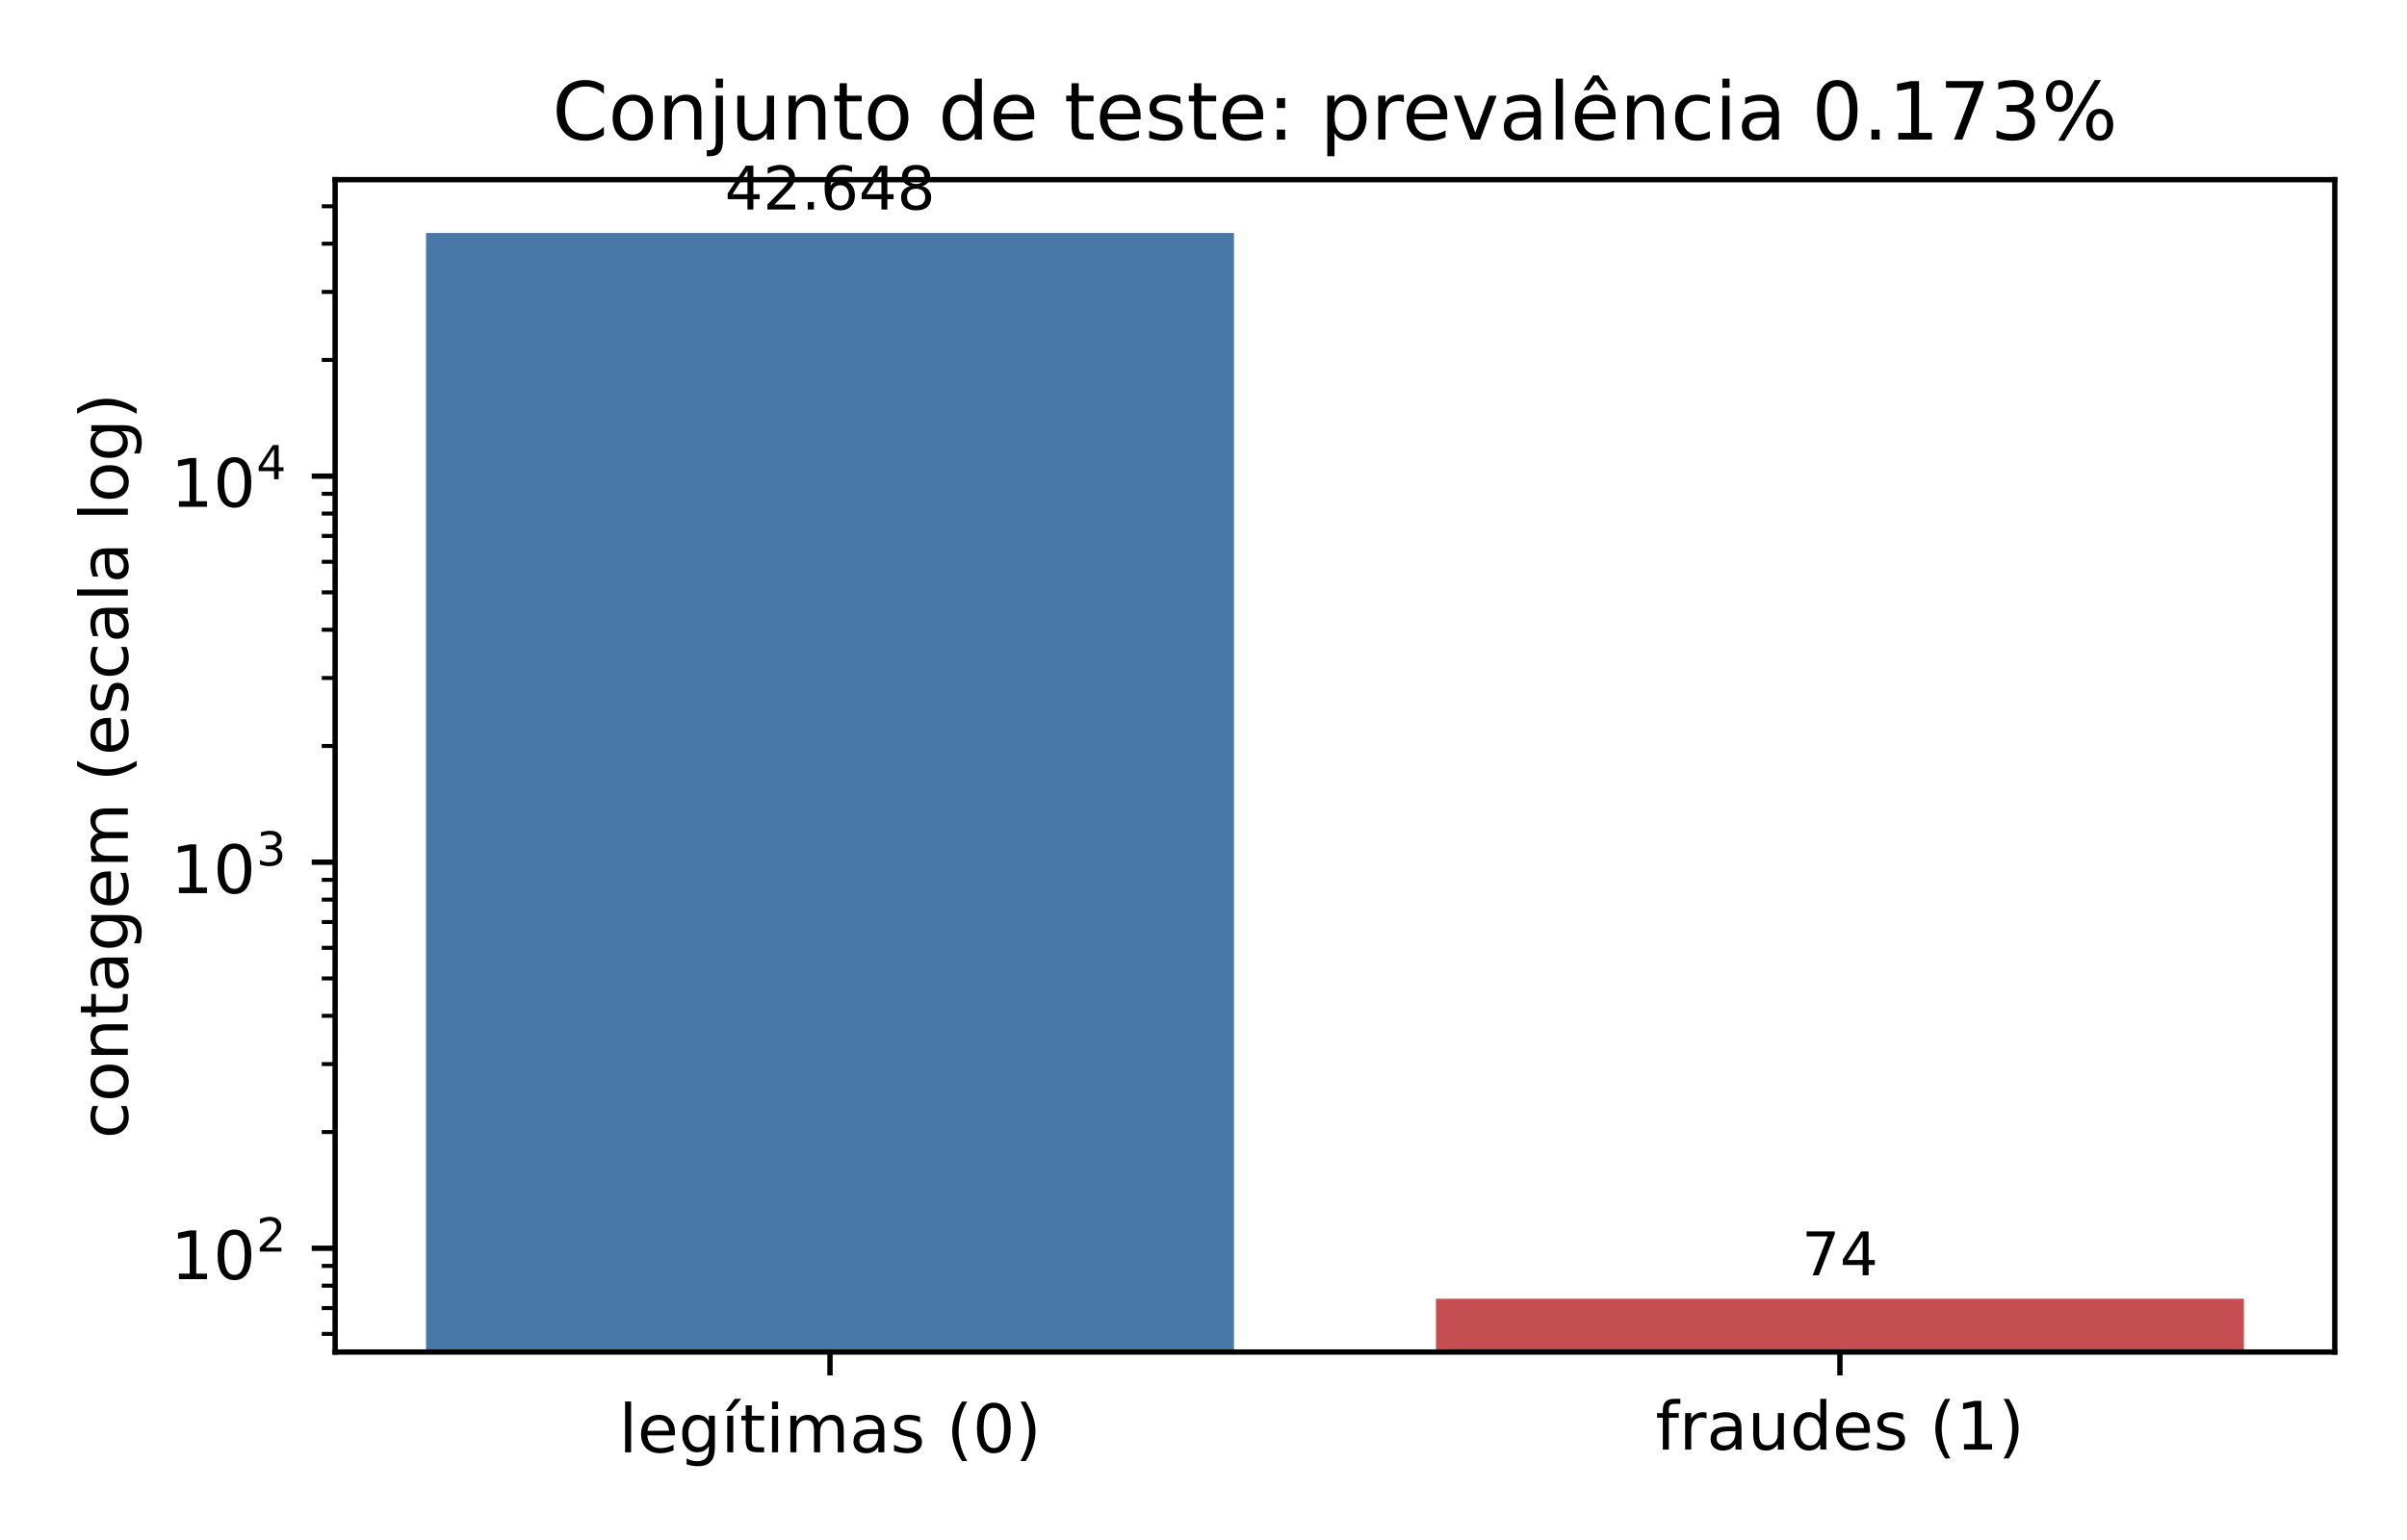
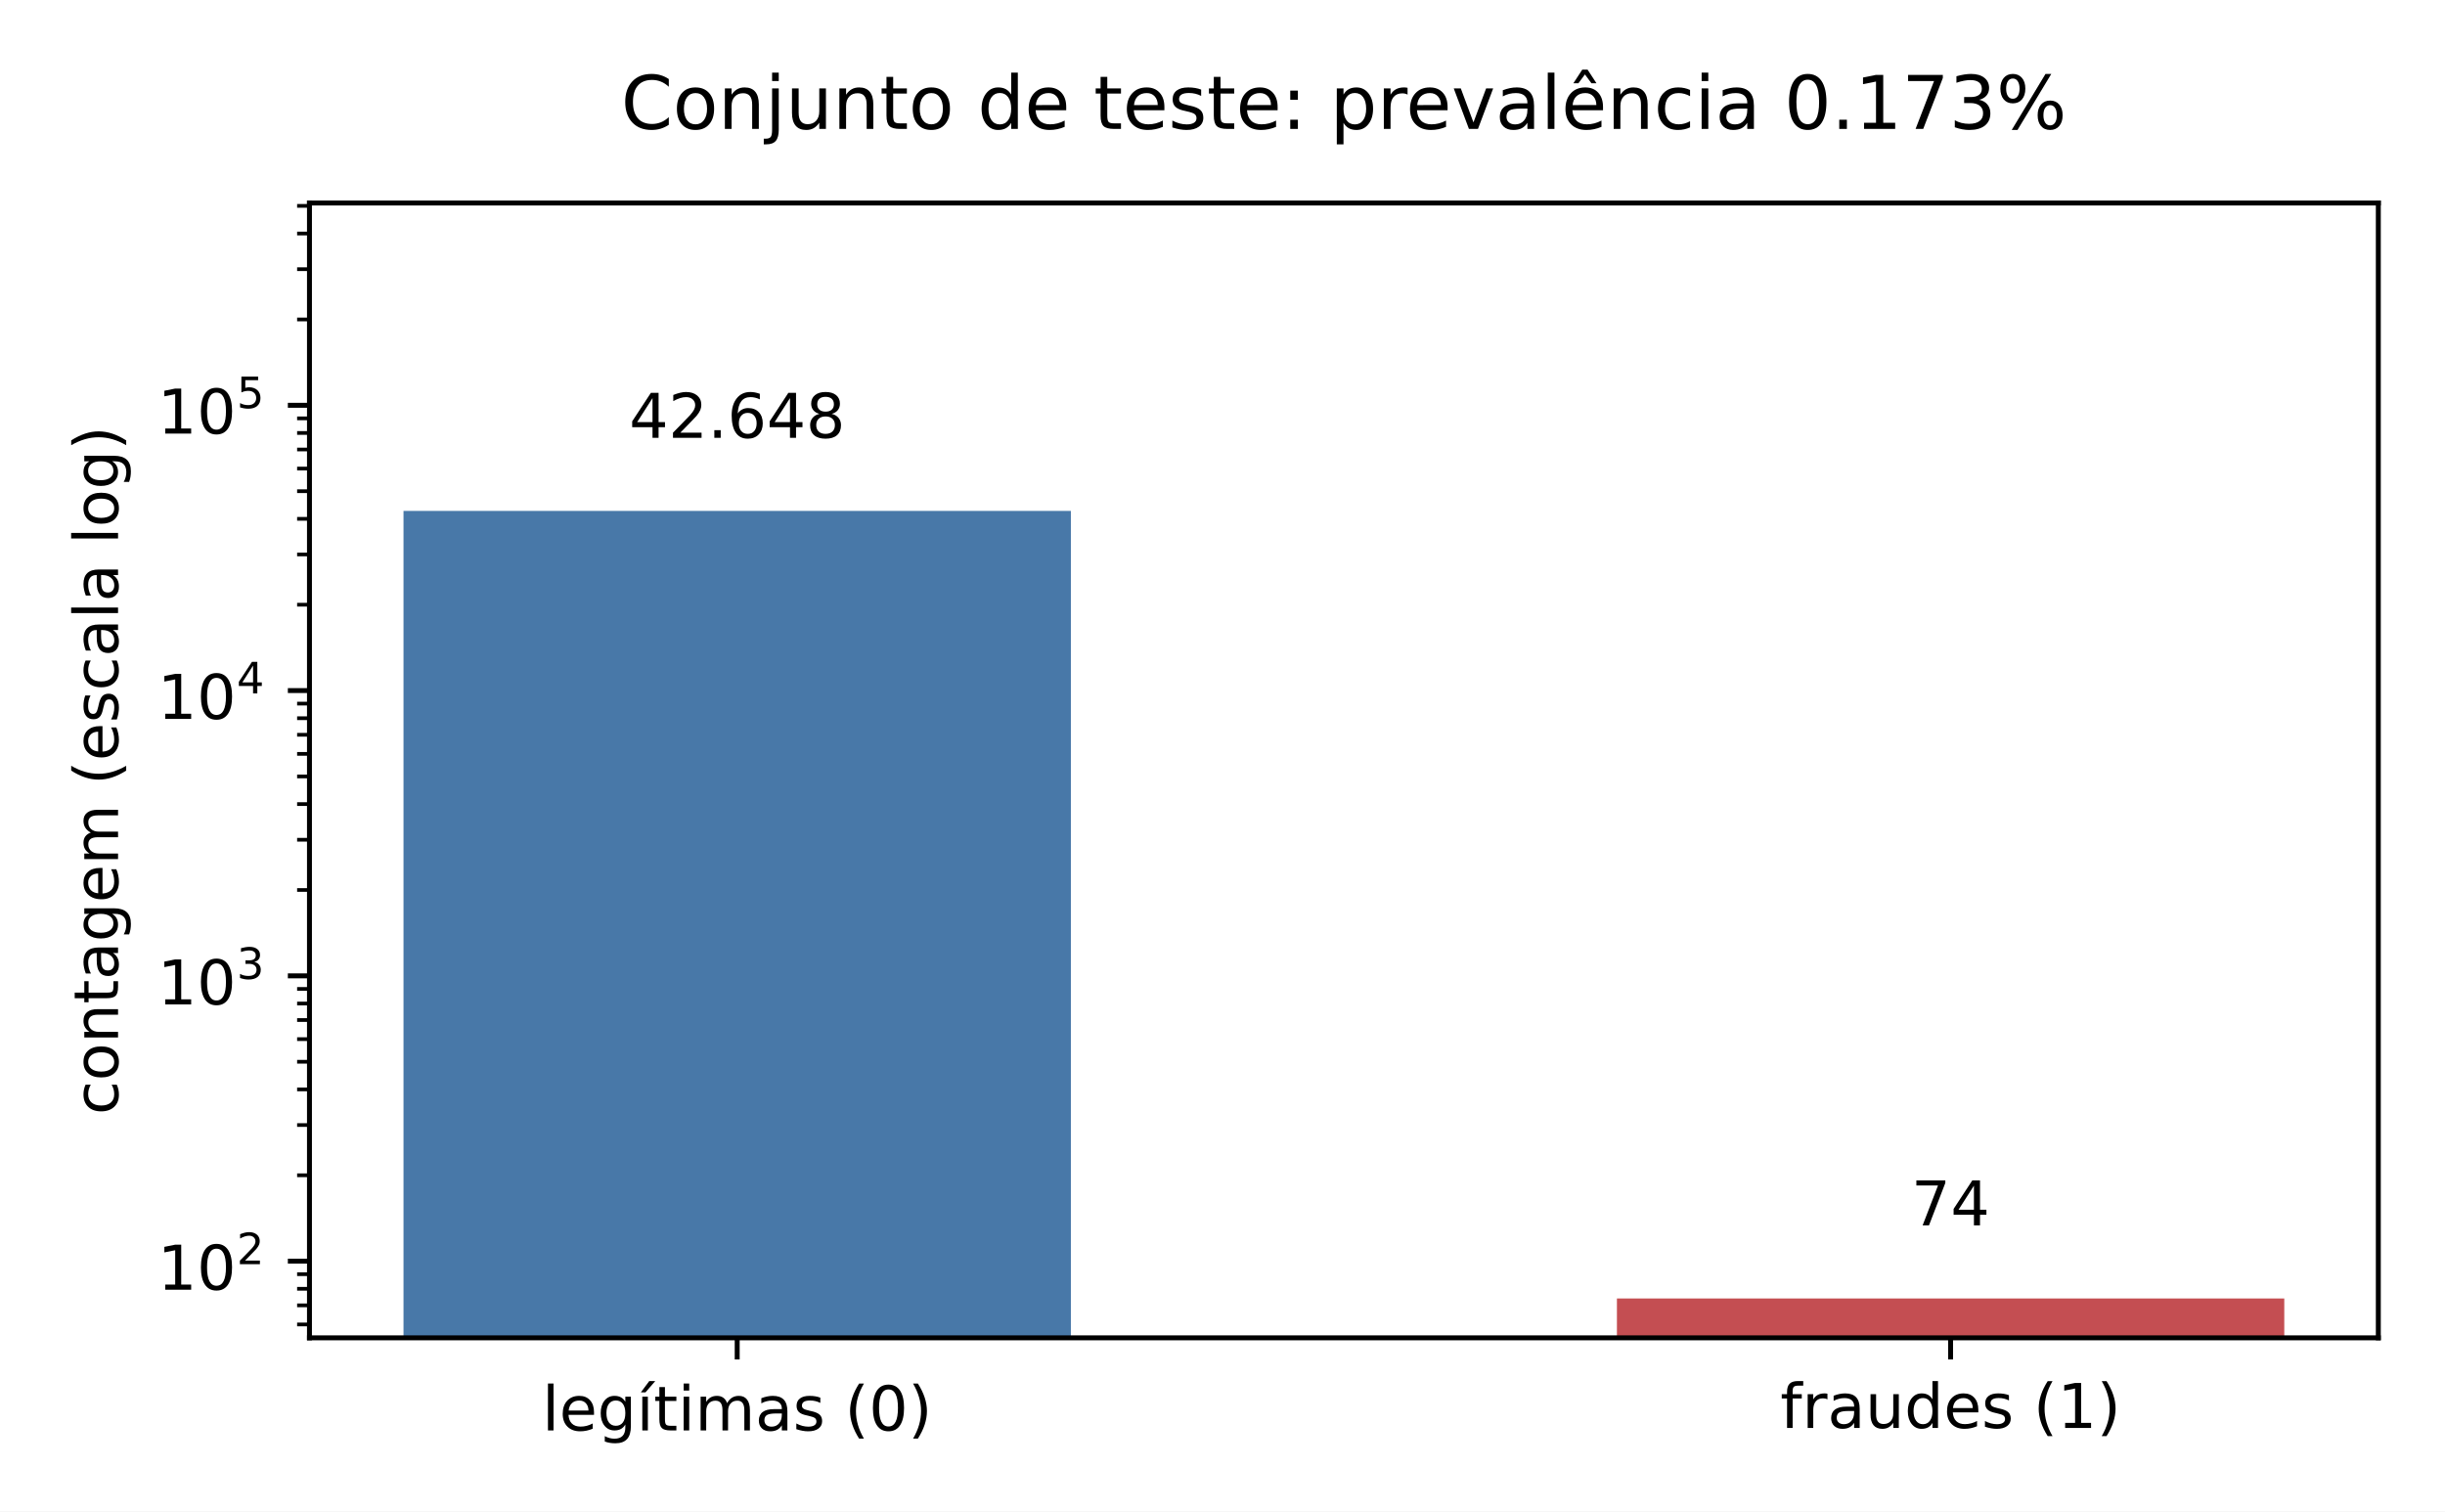
- <svg xmlns="http://www.w3.org/2000/svg" xmlns:xlink="http://www.w3.org/1999/xlink" width="360pt" height="230.4pt" viewBox="0 0 360 230.4" version="1.1">
+ <svg xmlns="http://www.w3.org/2000/svg" xmlns:xlink="http://www.w3.org/1999/xlink" width="396pt" height="244.8pt" viewBox="0 0 396 244.8" version="1.1">
  <defs>
    <style type="text/css">*{stroke-linejoin: round; stroke-linecap: butt}</style>
  </defs>
  <g id="figure_1">
    <g id="patch_1">
-       <path d="M 0 230.4  L 360 230.4  L 360 0  L 0 0  z " style="fill: #ffffff" />
+       <path d="M 0 244.8  L 396 244.8  L 396 0  L 0 0  z " style="fill: #ffffff" />
    </g>
    <g id="axes_1">
      <g id="patch_2">
-         <path d="M 50.122 202.278  L 349.2 202.278  L 349.2 26.88  L 50.122 26.88  z " style="fill: #ffffff" />
+         <path d="M 50.122 216.678  L 385.2 216.678  L 385.2 32.88  L 50.122 32.88  z " style="fill: #ffffff" />
      </g>
      <g id="patch_3">
-         <path d="M 63.717 58060.926  L 184.556 58060.926  L 184.556 34.853  L 63.717 34.853  z " clip-path="url(#paa59bb49f3)" style="fill: #4878a8" />
+         <path d="M 65.353 46501.577  L 173.443 46501.577  L 173.443 82.743  L 65.353 82.743  z " clip-path="url(#p579e606c22)" style="fill: #4878a8" />
      </g>
      <g id="patch_4">
-         <path d="M 214.766 58060.926  L 335.606 58060.926  L 335.606 194.305  L 214.766 194.305  z " clip-path="url(#paa59bb49f3)" style="fill: #c44e52" />
+         <path d="M 261.88 46501.577  L 369.969 46501.577  L 369.969 210.3  L 261.88 210.3  z " clip-path="url(#p579e606c22)" style="fill: #c44e52" />
      </g>
      <g id="matplotlib.axis_1">
        <g id="xtick_1">
          <g id="line2d_1">
            <defs>
-               <path id="m67951f2009" d="M 0 0  L 0 3.5  " style="stroke: #000000; stroke-width: 0.8" />
+               <path id="mb758e243a4" d="M 0 0  L 0 3.5  " style="stroke: #000000; stroke-width: 0.8" />
            </defs>
            <g>
-               <use xlink:href="#m67951f2009" x="124.137" y="202.278" style="stroke: #000000; stroke-width: 0.8" />
+               <use xlink:href="#mb758e243a4" x="119.398" y="216.678" style="stroke: #000000; stroke-width: 0.8" />
            </g>
          </g>
          <g id="text_1">
-             <g transform="translate(92.54745 217.2761) scale(0.1 -0.1)">
+             <g transform="translate(87.80887 231.6761) scale(0.1 -0.1)">
              <defs>
                <path id="DejaVuSans-4f" d="M 603 4863  L 1178 4863  L 1178 0  L 603 0  L 603 4863  z " transform="scale(0.015625)" />
                <path id="DejaVuSans-48" d="M 3597 1894  L 3597 1613  L 953 1613  Q 991 1019 1311 708  Q 1631 397 2203 397  Q 2534 397 2845 478  Q 3156 559 3463 722  L 3463 178  Q 3153 47 2828 -22  Q 2503 -91 2169 -91  Q 1331 -91 842 396  Q 353 884 353 1716  Q 353 2575 817 3079  Q 1281 3584 2069 3584  Q 2775 3584 3186 3129  Q 3597 2675 3597 1894  z M 3022 2063  Q 3016 2534 2758 2815  Q 2500 3097 2075 3097  Q 1594 3097 1305 2825  Q 1016 2553 972 2059  L 3022 2063  z " transform="scale(0.015625)" />
                <path id="DejaVuSans-4a" d="M 2906 1791  Q 2906 2416 2648 2759  Q 2391 3103 1925 3103  Q 1463 3103 1205 2759  Q 947 2416 947 1791  Q 947 1169 1205 825  Q 1463 481 1925 481  Q 2391 481 2648 825  Q 2906 1169 2906 1791  z M 3481 434  Q 3481 -459 3084 -895  Q 2688 -1331 1869 -1331  Q 1566 -1331 1297 -1286  Q 1028 -1241 775 -1147  L 775 -588  Q 1028 -725 1275 -790  Q 1522 -856 1778 -856  Q 2344 -856 2625 -561  Q 2906 -266 2906 331  L 2906 616  Q 2728 306 2450 153  Q 2172 0 1784 0  Q 1141 0 747 490  Q 353 981 353 1791  Q 353 2603 747 3093  Q 1141 3584 1784 3584  Q 2172 3584 2450 3431  Q 2728 3278 2906 2969  L 2906 3500  L 3481 3500  L 3481 434  z " transform="scale(0.015625)" />
                <path id="DejaVuSans-af" d="M 1325 5119  L 1947 5119  L 929 3944  L 450 3944  L 1325 5119  z M 603 3500  L 1178 3500  L 1178 0  L 603 0  L 603 3500  z M 891 3584  L 891 3584  z " transform="scale(0.015625)" />
                <path id="DejaVuSans-57" d="M 1172 4494  L 1172 3500  L 2356 3500  L 2356 3053  L 1172 3053  L 1172 1153  Q 1172 725 1289 603  Q 1406 481 1766 481  L 2356 481  L 2356 0  L 1766 0  Q 1100 0 847 248  Q 594 497 594 1153  L 594 3053  L 172 3053  L 172 3500  L 594 3500  L 594 4494  L 1172 4494  z " transform="scale(0.015625)" />
                <path id="DejaVuSans-4c" d="M 603 3500  L 1178 3500  L 1178 0  L 603 0  L 603 3500  z M 603 4863  L 1178 4863  L 1178 4134  L 603 4134  L 603 4863  z " transform="scale(0.015625)" />
                <path id="DejaVuSans-50" d="M 3328 2828  Q 3544 3216 3844 3400  Q 4144 3584 4550 3584  Q 5097 3584 5394 3201  Q 5691 2819 5691 2113  L 5691 0  L 5113 0  L 5113 2094  Q 5113 2597 4934 2840  Q 4756 3084 4391 3084  Q 3944 3084 3684 2787  Q 3425 2491 3425 1978  L 3425 0  L 2847 0  L 2847 2094  Q 2847 2600 2669 2842  Q 2491 3084 2119 3084  Q 1678 3084 1418 2786  Q 1159 2488 1159 1978  L 1159 0  L 581 0  L 581 3500  L 1159 3500  L 1159 2956  Q 1356 3278 1631 3431  Q 1906 3584 2284 3584  Q 2666 3584 2933 3390  Q 3200 3197 3328 2828  z " transform="scale(0.015625)" />
                <path id="DejaVuSans-44" d="M 2194 1759  Q 1497 1759 1228 1600  Q 959 1441 959 1056  Q 959 750 1161 570  Q 1363 391 1709 391  Q 2188 391 2477 730  Q 2766 1069 2766 1631  L 2766 1759  L 2194 1759  z M 3341 1997  L 3341 0  L 2766 0  L 2766 531  Q 2569 213 2275 61  Q 1981 -91 1556 -91  Q 1019 -91 701 211  Q 384 513 384 1019  Q 384 1609 779 1909  Q 1175 2209 1959 2209  L 2766 2209  L 2766 2266  Q 2766 2663 2505 2880  Q 2244 3097 1772 3097  Q 1472 3097 1187 3025  Q 903 2953 641 2809  L 641 3341  Q 956 3463 1253 3523  Q 1550 3584 1831 3584  Q 2591 3584 2966 3190  Q 3341 2797 3341 1997  z " transform="scale(0.015625)" />
                <path id="DejaVuSans-56" d="M 2834 3397  L 2834 2853  Q 2591 2978 2328 3040  Q 2066 3103 1784 3103  Q 1356 3103 1142 2972  Q 928 2841 928 2578  Q 928 2378 1081 2264  Q 1234 2150 1697 2047  L 1894 2003  Q 2506 1872 2764 1633  Q 3022 1394 3022 966  Q 3022 478 2636 193  Q 2250 -91 1575 -91  Q 1294 -91 989 -36  Q 684 19 347 128  L 347 722  Q 666 556 975 473  Q 1284 391 1588 391  Q 1994 391 2212 530  Q 2431 669 2431 922  Q 2431 1156 2273 1281  Q 2116 1406 1581 1522  L 1381 1569  Q 847 1681 609 1914  Q 372 2147 372 2553  Q 372 3047 722 3315  Q 1072 3584 1716 3584  Q 2034 3584 2315 3537  Q 2597 3491 2834 3397  z " transform="scale(0.015625)" />
                <path id="DejaVuSans-3" transform="scale(0.015625)" />
                <path id="DejaVuSans-b" d="M 1984 4856  Q 1566 4138 1362 3434  Q 1159 2731 1159 2009  Q 1159 1288 1364 580  Q 1569 -128 1984 -844  L 1484 -844  Q 1016 -109 783 600  Q 550 1309 550 2009  Q 550 2706 781 3412  Q 1013 4119 1484 4856  L 1984 4856  z " transform="scale(0.015625)" />
                <path id="DejaVuSans-13" d="M 2034 4250  Q 1547 4250 1301 3770  Q 1056 3291 1056 2328  Q 1056 1369 1301 889  Q 1547 409 2034 409  Q 2525 409 2770 889  Q 3016 1369 3016 2328  Q 3016 3291 2770 3770  Q 2525 4250 2034 4250  z M 2034 4750  Q 2819 4750 3233 4129  Q 3647 3509 3647 2328  Q 3647 1150 3233 529  Q 2819 -91 2034 -91  Q 1250 -91 836 529  Q 422 1150 422 2328  Q 422 3509 836 4129  Q 1250 4750 2034 4750  z " transform="scale(0.015625)" />
                <path id="DejaVuSans-c" d="M 513 4856  L 1013 4856  Q 1481 4119 1714 3412  Q 1947 2706 1947 2009  Q 1947 1309 1714 600  Q 1481 -109 1013 -844  L 513 -844  Q 928 -128 1133 580  Q 1338 1288 1338 2009  Q 1338 2731 1133 3434  Q 928 4138 513 4856  z " transform="scale(0.015625)" />
              </defs>
              <use xlink:href="#DejaVuSans-4f" />
              <use xlink:href="#DejaVuSans-48" transform="translate(27.78125 0)" />
              <use xlink:href="#DejaVuSans-4a" transform="translate(89.3125 0)" />
              <use xlink:href="#DejaVuSans-af" transform="translate(152.7969 0)" />
              <use xlink:href="#DejaVuSans-57" transform="translate(180.5781 0)" />
              <use xlink:href="#DejaVuSans-4c" transform="translate(219.7812 0)" />
              <use xlink:href="#DejaVuSans-50" transform="translate(247.5625 0)" />
              <use xlink:href="#DejaVuSans-44" transform="translate(344.9688 0)" />
              <use xlink:href="#DejaVuSans-56" transform="translate(406.25 0)" />
              <use xlink:href="#DejaVuSans-3" transform="translate(458.3438 0)" />
              <use xlink:href="#DejaVuSans-b" transform="translate(490.125 0)" />
              <use xlink:href="#DejaVuSans-13" transform="translate(529.1406 0)" />
              <use xlink:href="#DejaVuSans-c" transform="translate(592.7656 0)" />
            </g>
          </g>
        </g>
        <g id="xtick_2">
          <g id="line2d_2">
            <g>
-               <use xlink:href="#m67951f2009" x="275.186" y="202.278" style="stroke: #000000; stroke-width: 0.8" />
+               <use xlink:href="#mb758e243a4" x="315.924" y="216.678" style="stroke: #000000; stroke-width: 0.8" />
            </g>
          </g>
          <g id="text_2">
-             <g transform="translate(247.6101 216.8761) scale(0.1 -0.1)">
+             <g transform="translate(288.3486 231.2761) scale(0.1 -0.1)">
              <defs>
                <path id="DejaVuSans-49" d="M 2375 4863  L 2375 4384  L 1825 4384  Q 1516 4384 1395 4259  Q 1275 4134 1275 3809  L 1275 3500  L 2222 3500  L 2222 3053  L 1275 3053  L 1275 0  L 697 0  L 697 3053  L 147 3053  L 147 3500  L 697 3500  L 697 3744  Q 697 4328 969 4595  Q 1241 4863 1831 4863  L 2375 4863  z " transform="scale(0.015625)" />
                <path id="DejaVuSans-55" d="M 2631 2963  Q 2534 3019 2420 3045  Q 2306 3072 2169 3072  Q 1681 3072 1420 2755  Q 1159 2438 1159 1844  L 1159 0  L 581 0  L 581 3500  L 1159 3500  L 1159 2956  Q 1341 3275 1631 3429  Q 1922 3584 2338 3584  Q 2397 3584 2469 3576  Q 2541 3569 2628 3553  L 2631 2963  z " transform="scale(0.015625)" />
                <path id="DejaVuSans-58" d="M 544 1381  L 544 3500  L 1119 3500  L 1119 1403  Q 1119 906 1312 657  Q 1506 409 1894 409  Q 2359 409 2629 706  Q 2900 1003 2900 1516  L 2900 3500  L 3475 3500  L 3475 0  L 2900 0  L 2900 538  Q 2691 219 2414 64  Q 2138 -91 1772 -91  Q 1169 -91 856 284  Q 544 659 544 1381  z M 1991 3584  L 1991 3584  z " transform="scale(0.015625)" />
                <path id="DejaVuSans-47" d="M 2906 2969  L 2906 4863  L 3481 4863  L 3481 0  L 2906 0  L 2906 525  Q 2725 213 2448 61  Q 2172 -91 1784 -91  Q 1150 -91 751 415  Q 353 922 353 1747  Q 353 2572 751 3078  Q 1150 3584 1784 3584  Q 2172 3584 2448 3432  Q 2725 3281 2906 2969  z M 947 1747  Q 947 1113 1208 752  Q 1469 391 1925 391  Q 2381 391 2643 752  Q 2906 1113 2906 1747  Q 2906 2381 2643 2742  Q 2381 3103 1925 3103  Q 1469 3103 1208 2742  Q 947 2381 947 1747  z " transform="scale(0.015625)" />
                <path id="DejaVuSans-14" d="M 794 531  L 1825 531  L 1825 4091  L 703 3866  L 703 4441  L 1819 4666  L 2450 4666  L 2450 531  L 3481 531  L 3481 0  L 794 0  L 794 531  z " transform="scale(0.015625)" />
              </defs>
              <use xlink:href="#DejaVuSans-49" />
              <use xlink:href="#DejaVuSans-55" transform="translate(35.20312 0)" />
              <use xlink:href="#DejaVuSans-44" transform="translate(76.3125 0)" />
              <use xlink:href="#DejaVuSans-58" transform="translate(137.5938 0)" />
              <use xlink:href="#DejaVuSans-47" transform="translate(200.9688 0)" />
              <use xlink:href="#DejaVuSans-48" transform="translate(264.4531 0)" />
              <use xlink:href="#DejaVuSans-56" transform="translate(325.9844 0)" />
              <use xlink:href="#DejaVuSans-3" transform="translate(378.0781 0)" />
              <use xlink:href="#DejaVuSans-b" transform="translate(409.8594 0)" />
              <use xlink:href="#DejaVuSans-14" transform="translate(448.875 0)" />
              <use xlink:href="#DejaVuSans-c" transform="translate(512.5 0)" />
            </g>
          </g>
        </g>
      </g>
      <g id="matplotlib.axis_2">
        <g id="ytick_1">
          <g id="line2d_3">
            <defs>
-               <path id="mb8e7ab8db1" d="M 0 0  L -3.5 0  " style="stroke: #000000; stroke-width: 0.8" />
+               <path id="ma5cee897f7" d="M 0 0  L -3.5 0  " style="stroke: #000000; stroke-width: 0.8" />
            </defs>
            <g>
-               <use xlink:href="#mb8e7ab8db1" x="50.122" y="186.752" style="stroke: #000000; stroke-width: 0.8" />
+               <use xlink:href="#ma5cee897f7" x="50.122" y="204.258" style="stroke: #000000; stroke-width: 0.8" />
            </g>
          </g>
          <g id="text_3">
-             <g transform="translate(25.52234 191.452) scale(0.1 -0.1)">
+             <g transform="translate(25.52234 208.9577) scale(0.1 -0.1)">
              <defs>
                <path id="DejaVuSans-15" d="M 1228 531  L 3431 531  L 3431 0  L 469 0  L 469 531  Q 828 903 1448 1529  Q 2069 2156 2228 2338  Q 2531 2678 2651 2914  Q 2772 3150 2772 3378  Q 2772 3750 2511 3984  Q 2250 4219 1831 4219  Q 1534 4219 1204 4116  Q 875 4013 500 3803  L 500 4441  Q 881 4594 1212 4672  Q 1544 4750 1819 4750  Q 2544 4750 2975 4387  Q 3406 4025 3406 3419  Q 3406 3131 3298 2873  Q 3191 2616 2906 2266  Q 2828 2175 2409 1742  Q 1991 1309 1228 531  z " transform="scale(0.015625)" />
              </defs>
              <use xlink:href="#DejaVuSans-14" transform="translate(0 0.746875)" />
              <use xlink:href="#DejaVuSans-13" transform="translate(63.62305 0.746875)" />
              <use xlink:href="#DejaVuSans-15" transform="translate(128.2031 42.04688) scale(0.7)" />
            </g>
          </g>
        </g>
        <g id="ytick_2">
          <g id="line2d_4">
            <g>
-               <use xlink:href="#mb8e7ab8db1" x="50.122" y="128.993" style="stroke: #000000; stroke-width: 0.8" />
+               <use xlink:href="#ma5cee897f7" x="50.122" y="158.053" style="stroke: #000000; stroke-width: 0.8" />
            </g>
          </g>
          <g id="text_4">
-             <g transform="translate(25.52234 133.6934) scale(0.1 -0.1)">
+             <g transform="translate(25.52234 162.7528) scale(0.1 -0.1)">
              <defs>
                <path id="DejaVuSans-16" d="M 2597 2516  Q 3050 2419 3304 2112  Q 3559 1806 3559 1356  Q 3559 666 3084 287  Q 2609 -91 1734 -91  Q 1441 -91 1130 -33  Q 819 25 488 141  L 488 750  Q 750 597 1062 519  Q 1375 441 1716 441  Q 2309 441 2620 675  Q 2931 909 2931 1356  Q 2931 1769 2642 2001  Q 2353 2234 1838 2234  L 1294 2234  L 1294 2753  L 1863 2753  Q 2328 2753 2575 2939  Q 2822 3125 2822 3475  Q 2822 3834 2567 4026  Q 2313 4219 1838 4219  Q 1578 4219 1281 4162  Q 984 4106 628 3988  L 628 4550  Q 988 4650 1302 4700  Q 1616 4750 1894 4750  Q 2613 4750 3031 4423  Q 3450 4097 3450 3541  Q 3450 3153 3228 2886  Q 3006 2619 2597 2516  z " transform="scale(0.015625)" />
              </defs>
              <use xlink:href="#DejaVuSans-14" transform="translate(0 0.746875)" />
              <use xlink:href="#DejaVuSans-13" transform="translate(63.62305 0.746875)" />
              <use xlink:href="#DejaVuSans-16" transform="translate(128.2031 42.04688) scale(0.7)" />
            </g>
          </g>
        </g>
        <g id="ytick_3">
          <g id="line2d_5">
            <g>
-               <use xlink:href="#mb8e7ab8db1" x="50.122" y="71.235" style="stroke: #000000; stroke-width: 0.8" />
+               <use xlink:href="#ma5cee897f7" x="50.122" y="111.848" style="stroke: #000000; stroke-width: 0.8" />
            </g>
          </g>
          <g id="text_5">
-             <g transform="translate(25.52234 75.88472) scale(0.1 -0.1)">
+             <g transform="translate(25.52234 116.4979) scale(0.1 -0.1)">
              <defs>
                <path id="DejaVuSans-17" d="M 2419 4116  L 825 1625  L 2419 1625  L 2419 4116  z M 2253 4666  L 3047 4666  L 3047 1625  L 3713 1625  L 3713 1100  L 3047 1100  L 3047 0  L 2419 0  L 2419 1100  L 313 1100  L 313 1709  L 2253 4666  z " transform="scale(0.015625)" />
              </defs>
              <use xlink:href="#DejaVuSans-14" transform="translate(0 0.665625)" />
              <use xlink:href="#DejaVuSans-13" transform="translate(63.62305 0.665625)" />
              <use xlink:href="#DejaVuSans-17" transform="translate(128.2031 41.96563) scale(0.7)" />
            </g>
          </g>
        </g>
        <g id="ytick_4">
          <g id="line2d_6">
-             <defs>
-               <path id="me49d9aa035" d="M 0 0  L -2 0  " style="stroke: #000000; stroke-width: 0.6" />
-             </defs>
-             <g>
-               <use xlink:href="#me49d9aa035" x="50.122" y="199.566" style="stroke: #000000; stroke-width: 0.6" />
+             <g>
+               <use xlink:href="#ma5cee897f7" x="50.122" y="65.643" style="stroke: #000000; stroke-width: 0.8" />
+             </g>
+           </g>
+           <g id="text_6">
+             <g transform="translate(25.52234 70.29297) scale(0.1 -0.1)">
+               <defs>
+                 <path id="DejaVuSans-18" d="M 691 4666  L 3169 4666  L 3169 4134  L 1269 4134  L 1269 2991  Q 1406 3038 1543 3061  Q 1681 3084 1819 3084  Q 2600 3084 3056 2656  Q 3513 2228 3513 1497  Q 3513 744 3044 326  Q 2575 -91 1722 -91  Q 1428 -91 1123 -41  Q 819 9 494 109  L 494 744  Q 775 591 1075 516  Q 1375 441 1709 441  Q 2250 441 2565 725  Q 2881 1009 2881 1497  Q 2881 1984 2565 2268  Q 2250 2553 1709 2553  Q 1456 2553 1204 2497  Q 953 2441 691 2322  L 691 4666  z " transform="scale(0.015625)" />
+               </defs>
+               <use xlink:href="#DejaVuSans-14" transform="translate(0 0.665625)" />
+               <use xlink:href="#DejaVuSans-13" transform="translate(63.62305 0.665625)" />
+               <use xlink:href="#DejaVuSans-18" transform="translate(128.2031 41.96563) scale(0.7)" />
            </g>
          </g>
        </g>
        <g id="ytick_5">
          <g id="line2d_7">
-             <g>
-               <use xlink:href="#me49d9aa035" x="50.122" y="195.699" style="stroke: #000000; stroke-width: 0.6" />
+             <defs>
+               <path id="m89006208b2" d="M 0 0  L -2 0  " style="stroke: #000000; stroke-width: 0.6" />
+             </defs>
+             <g>
+               <use xlink:href="#m89006208b2" x="50.122" y="214.508" style="stroke: #000000; stroke-width: 0.6" />
            </g>
          </g>
        </g>
        <g id="ytick_6">
          <g id="line2d_8">
            <g>
-               <use xlink:href="#me49d9aa035" x="50.122" y="192.349" style="stroke: #000000; stroke-width: 0.6" />
+               <use xlink:href="#m89006208b2" x="50.122" y="211.415" style="stroke: #000000; stroke-width: 0.6" />
            </g>
          </g>
        </g>
        <g id="ytick_7">
          <g id="line2d_9">
            <g>
-               <use xlink:href="#me49d9aa035" x="50.122" y="189.395" style="stroke: #000000; stroke-width: 0.6" />
+               <use xlink:href="#m89006208b2" x="50.122" y="208.735" style="stroke: #000000; stroke-width: 0.6" />
            </g>
          </g>
        </g>
        <g id="ytick_8">
          <g id="line2d_10">
            <g>
-               <use xlink:href="#me49d9aa035" x="50.122" y="169.365" style="stroke: #000000; stroke-width: 0.6" />
+               <use xlink:href="#m89006208b2" x="50.122" y="206.372" style="stroke: #000000; stroke-width: 0.6" />
            </g>
          </g>
        </g>
        <g id="ytick_9">
          <g id="line2d_11">
            <g>
-               <use xlink:href="#me49d9aa035" x="50.122" y="159.194" style="stroke: #000000; stroke-width: 0.6" />
+               <use xlink:href="#m89006208b2" x="50.122" y="190.349" style="stroke: #000000; stroke-width: 0.6" />
            </g>
          </g>
        </g>
        <g id="ytick_10">
          <g id="line2d_12">
            <g>
-               <use xlink:href="#me49d9aa035" x="50.122" y="151.978" style="stroke: #000000; stroke-width: 0.6" />
+               <use xlink:href="#m89006208b2" x="50.122" y="182.212" style="stroke: #000000; stroke-width: 0.6" />
            </g>
          </g>
        </g>
        <g id="ytick_11">
          <g id="line2d_13">
            <g>
-               <use xlink:href="#me49d9aa035" x="50.122" y="146.38" style="stroke: #000000; stroke-width: 0.6" />
+               <use xlink:href="#m89006208b2" x="50.122" y="176.44" style="stroke: #000000; stroke-width: 0.6" />
            </g>
          </g>
        </g>
        <g id="ytick_12">
          <g id="line2d_14">
            <g>
-               <use xlink:href="#me49d9aa035" x="50.122" y="141.807" style="stroke: #000000; stroke-width: 0.6" />
+               <use xlink:href="#m89006208b2" x="50.122" y="171.962" style="stroke: #000000; stroke-width: 0.6" />
            </g>
          </g>
        </g>
        <g id="ytick_13">
          <g id="line2d_15">
            <g>
-               <use xlink:href="#me49d9aa035" x="50.122" y="137.94" style="stroke: #000000; stroke-width: 0.6" />
+               <use xlink:href="#m89006208b2" x="50.122" y="168.303" style="stroke: #000000; stroke-width: 0.6" />
            </g>
          </g>
        </g>
        <g id="ytick_14">
          <g id="line2d_16">
            <g>
-               <use xlink:href="#me49d9aa035" x="50.122" y="134.591" style="stroke: #000000; stroke-width: 0.6" />
+               <use xlink:href="#m89006208b2" x="50.122" y="165.21" style="stroke: #000000; stroke-width: 0.6" />
            </g>
          </g>
        </g>
        <g id="ytick_15">
          <g id="line2d_17">
            <g>
-               <use xlink:href="#me49d9aa035" x="50.122" y="131.636" style="stroke: #000000; stroke-width: 0.6" />
+               <use xlink:href="#m89006208b2" x="50.122" y="162.531" style="stroke: #000000; stroke-width: 0.6" />
            </g>
          </g>
        </g>
        <g id="ytick_16">
          <g id="line2d_18">
            <g>
-               <use xlink:href="#me49d9aa035" x="50.122" y="111.606" style="stroke: #000000; stroke-width: 0.6" />
+               <use xlink:href="#m89006208b2" x="50.122" y="160.167" style="stroke: #000000; stroke-width: 0.6" />
            </g>
          </g>
        </g>
        <g id="ytick_17">
          <g id="line2d_19">
            <g>
-               <use xlink:href="#me49d9aa035" x="50.122" y="101.435" style="stroke: #000000; stroke-width: 0.6" />
+               <use xlink:href="#m89006208b2" x="50.122" y="144.144" style="stroke: #000000; stroke-width: 0.6" />
            </g>
          </g>
        </g>
        <g id="ytick_18">
          <g id="line2d_20">
            <g>
-               <use xlink:href="#me49d9aa035" x="50.122" y="94.219" style="stroke: #000000; stroke-width: 0.6" />
+               <use xlink:href="#m89006208b2" x="50.122" y="136.007" style="stroke: #000000; stroke-width: 0.6" />
            </g>
          </g>
        </g>
        <g id="ytick_19">
          <g id="line2d_21">
            <g>
-               <use xlink:href="#me49d9aa035" x="50.122" y="88.622" style="stroke: #000000; stroke-width: 0.6" />
+               <use xlink:href="#m89006208b2" x="50.122" y="130.235" style="stroke: #000000; stroke-width: 0.6" />
            </g>
          </g>
        </g>
        <g id="ytick_20">
          <g id="line2d_22">
            <g>
-               <use xlink:href="#me49d9aa035" x="50.122" y="84.048" style="stroke: #000000; stroke-width: 0.6" />
+               <use xlink:href="#m89006208b2" x="50.122" y="125.757" style="stroke: #000000; stroke-width: 0.6" />
            </g>
          </g>
        </g>
        <g id="ytick_21">
          <g id="line2d_23">
            <g>
-               <use xlink:href="#me49d9aa035" x="50.122" y="80.182" style="stroke: #000000; stroke-width: 0.6" />
+               <use xlink:href="#m89006208b2" x="50.122" y="122.098" style="stroke: #000000; stroke-width: 0.6" />
            </g>
          </g>
        </g>
        <g id="ytick_22">
          <g id="line2d_24">
            <g>
-               <use xlink:href="#me49d9aa035" x="50.122" y="76.832" style="stroke: #000000; stroke-width: 0.6" />
+               <use xlink:href="#m89006208b2" x="50.122" y="119.005" style="stroke: #000000; stroke-width: 0.6" />
            </g>
          </g>
        </g>
        <g id="ytick_23">
          <g id="line2d_25">
            <g>
-               <use xlink:href="#me49d9aa035" x="50.122" y="73.878" style="stroke: #000000; stroke-width: 0.6" />
+               <use xlink:href="#m89006208b2" x="50.122" y="116.326" style="stroke: #000000; stroke-width: 0.6" />
            </g>
          </g>
        </g>
        <g id="ytick_24">
          <g id="line2d_26">
            <g>
-               <use xlink:href="#me49d9aa035" x="50.122" y="53.848" style="stroke: #000000; stroke-width: 0.6" />
+               <use xlink:href="#m89006208b2" x="50.122" y="113.962" style="stroke: #000000; stroke-width: 0.6" />
            </g>
          </g>
        </g>
        <g id="ytick_25">
          <g id="line2d_27">
            <g>
-               <use xlink:href="#me49d9aa035" x="50.122" y="43.677" style="stroke: #000000; stroke-width: 0.6" />
+               <use xlink:href="#m89006208b2" x="50.122" y="97.939" style="stroke: #000000; stroke-width: 0.6" />
            </g>
          </g>
        </g>
        <g id="ytick_26">
          <g id="line2d_28">
            <g>
-               <use xlink:href="#me49d9aa035" x="50.122" y="36.461" style="stroke: #000000; stroke-width: 0.6" />
+               <use xlink:href="#m89006208b2" x="50.122" y="89.803" style="stroke: #000000; stroke-width: 0.6" />
            </g>
          </g>
        </g>
        <g id="ytick_27">
          <g id="line2d_29">
            <g>
-               <use xlink:href="#me49d9aa035" x="50.122" y="30.863" style="stroke: #000000; stroke-width: 0.6" />
-             </g>
-           </g>
-         </g>
-         <g id="text_6">
-           <g transform="translate(19.12 170.3515) rotate(-90) scale(0.1 -0.1)">
+               <use xlink:href="#m89006208b2" x="50.122" y="84.03" style="stroke: #000000; stroke-width: 0.6" />
+             </g>
+           </g>
+         </g>
+         <g id="ytick_28">
+           <g id="line2d_30">
+             <g>
+               <use xlink:href="#m89006208b2" x="50.122" y="79.552" style="stroke: #000000; stroke-width: 0.6" />
+             </g>
+           </g>
+         </g>
+         <g id="ytick_29">
+           <g id="line2d_31">
+             <g>
+               <use xlink:href="#m89006208b2" x="50.122" y="75.893" style="stroke: #000000; stroke-width: 0.6" />
+             </g>
+           </g>
+         </g>
+         <g id="ytick_30">
+           <g id="line2d_32">
+             <g>
+               <use xlink:href="#m89006208b2" x="50.122" y="72.8" style="stroke: #000000; stroke-width: 0.6" />
+             </g>
+           </g>
+         </g>
+         <g id="ytick_31">
+           <g id="line2d_33">
+             <g>
+               <use xlink:href="#m89006208b2" x="50.122" y="70.121" style="stroke: #000000; stroke-width: 0.6" />
+             </g>
+           </g>
+         </g>
+         <g id="ytick_32">
+           <g id="line2d_34">
+             <g>
+               <use xlink:href="#m89006208b2" x="50.122" y="67.757" style="stroke: #000000; stroke-width: 0.6" />
+             </g>
+           </g>
+         </g>
+         <g id="ytick_33">
+           <g id="line2d_35">
+             <g>
+               <use xlink:href="#m89006208b2" x="50.122" y="51.734" style="stroke: #000000; stroke-width: 0.6" />
+             </g>
+           </g>
+         </g>
+         <g id="ytick_34">
+           <g id="line2d_36">
+             <g>
+               <use xlink:href="#m89006208b2" x="50.122" y="43.598" style="stroke: #000000; stroke-width: 0.6" />
+             </g>
+           </g>
+         </g>
+         <g id="ytick_35">
+           <g id="line2d_37">
+             <g>
+               <use xlink:href="#m89006208b2" x="50.122" y="37.825" style="stroke: #000000; stroke-width: 0.6" />
+             </g>
+           </g>
+         </g>
+         <g id="ytick_36">
+           <g id="line2d_38">
+             <g>
+               <use xlink:href="#m89006208b2" x="50.122" y="33.347" style="stroke: #000000; stroke-width: 0.6" />
+             </g>
+           </g>
+         </g>
+         <g id="text_7">
+           <g transform="translate(19.12 180.5515) rotate(-90) scale(0.1 -0.1)">
            <defs>
              <path id="DejaVuSans-46" d="M 3122 3366  L 3122 2828  Q 2878 2963 2633 3030  Q 2388 3097 2138 3097  Q 1578 3097 1268 2742  Q 959 2388 959 1747  Q 959 1106 1268 751  Q 1578 397 2138 397  Q 2388 397 2633 464  Q 2878 531 3122 666  L 3122 134  Q 2881 22 2623 -34  Q 2366 -91 2075 -91  Q 1284 -91 818 406  Q 353 903 353 1747  Q 353 2603 823 3093  Q 1294 3584 2113 3584  Q 2378 3584 2631 3529  Q 2884 3475 3122 3366  z " transform="scale(0.015625)" />
              <path id="DejaVuSans-52" d="M 1959 3097  Q 1497 3097 1228 2736  Q 959 2375 959 1747  Q 959 1119 1226 758  Q 1494 397 1959 397  Q 2419 397 2687 759  Q 2956 1122 2956 1747  Q 2956 2369 2687 2733  Q 2419 3097 1959 3097  z M 1959 3584  Q 2709 3584 3137 3096  Q 3566 2609 3566 1747  Q 3566 888 3137 398  Q 2709 -91 1959 -91  Q 1206 -91 779 398  Q 353 888 353 1747  Q 353 2609 779 3096  Q 1206 3584 1959 3584  z " transform="scale(0.015625)" />
              <path id="DejaVuSans-51" d="M 3513 2113  L 3513 0  L 2938 0  L 2938 2094  Q 2938 2591 2744 2837  Q 2550 3084 2163 3084  Q 1697 3084 1428 2787  Q 1159 2491 1159 1978  L 1159 0  L 581 0  L 581 3500  L 1159 3500  L 1159 2956  Q 1366 3272 1645 3428  Q 1925 3584 2291 3584  Q 2894 3584 3203 3211  Q 3513 2838 3513 2113  z " transform="scale(0.015625)" />
            </defs>
            <use xlink:href="#DejaVuSans-46" />
            <use xlink:href="#DejaVuSans-52" transform="translate(54.98438 0)" />
            <use xlink:href="#DejaVuSans-51" transform="translate(116.1719 0)" />
            <use xlink:href="#DejaVuSans-57" transform="translate(179.5469 0)" />
            <use xlink:href="#DejaVuSans-44" transform="translate(218.75 0)" />
            <use xlink:href="#DejaVuSans-4a" transform="translate(280.0312 0)" />
            <use xlink:href="#DejaVuSans-48" transform="translate(343.5156 0)" />
            <use xlink:href="#DejaVuSans-50" transform="translate(405.0469 0)" />
            <use xlink:href="#DejaVuSans-3" transform="translate(502.4531 0)" />
            <use xlink:href="#DejaVuSans-b" transform="translate(534.2344 0)" />
            <use xlink:href="#DejaVuSans-48" transform="translate(573.25 0)" />
            <use xlink:href="#DejaVuSans-56" transform="translate(634.7812 0)" />
            <use xlink:href="#DejaVuSans-46" transform="translate(686.875 0)" />
            <use xlink:href="#DejaVuSans-44" transform="translate(741.8594 0)" />
            <use xlink:href="#DejaVuSans-4f" transform="translate(803.1406 0)" />
            <use xlink:href="#DejaVuSans-44" transform="translate(830.9219 0)" />
            <use xlink:href="#DejaVuSans-3" transform="translate(892.2031 0)" />
            <use xlink:href="#DejaVuSans-4f" transform="translate(923.9844 0)" />
            <use xlink:href="#DejaVuSans-52" transform="translate(951.7656 0)" />
            <use xlink:href="#DejaVuSans-4a" transform="translate(1012.953 0)" />
            <use xlink:href="#DejaVuSans-c" transform="translate(1076.438 0)" />
          </g>
        </g>
      </g>
      <g id="patch_5">
-         <path d="M 50.122 202.278  L 50.122 26.88  " style="fill: none; stroke: #000000; stroke-width: 0.8; stroke-linejoin: miter; stroke-linecap: square" />
+         <path d="M 50.122 216.678  L 50.122 32.88  " style="fill: none; stroke: #000000; stroke-width: 0.8; stroke-linejoin: miter; stroke-linecap: square" />
      </g>
      <g id="patch_6">
-         <path d="M 349.2 202.278  L 349.2 26.88  " style="fill: none; stroke: #000000; stroke-width: 0.8; stroke-linejoin: miter; stroke-linecap: square" />
+         <path d="M 385.2 216.678  L 385.2 32.88  " style="fill: none; stroke: #000000; stroke-width: 0.8; stroke-linejoin: miter; stroke-linecap: square" />
      </g>
      <g id="patch_7">
-         <path d="M 50.122 202.278  L 349.2 202.278  " style="fill: none; stroke: #000000; stroke-width: 0.8; stroke-linejoin: miter; stroke-linecap: square" />
+         <path d="M 50.122 216.678  L 385.2 216.678  " style="fill: none; stroke: #000000; stroke-width: 0.8; stroke-linejoin: miter; stroke-linecap: square" />
      </g>
      <g id="patch_8">
-         <path d="M 50.122 26.88  L 349.2 26.88  " style="fill: none; stroke: #000000; stroke-width: 0.8; stroke-linejoin: miter; stroke-linecap: square" />
-       </g>
-       <g id="text_7">
-         <g transform="translate(108.3907 31.3468) scale(0.09 -0.09)">
+         <path d="M 50.122 32.88  L 385.2 32.88  " style="fill: none; stroke: #000000; stroke-width: 0.8; stroke-linejoin: miter; stroke-linecap: square" />
+       </g>
+       <g id="text_8">
+         <g transform="translate(101.9026 70.90978) scale(0.1 -0.1)">
          <defs>
            <path id="DejaVuSans-11" d="M 684 794  L 1344 794  L 1344 0  L 684 0  L 684 794  z " transform="scale(0.015625)" />
            <path id="DejaVuSans-19" d="M 2113 2584  Q 1688 2584 1439 2293  Q 1191 2003 1191 1497  Q 1191 994 1439 701  Q 1688 409 2113 409  Q 2538 409 2786 701  Q 3034 994 3034 1497  Q 3034 2003 2786 2293  Q 2538 2584 2113 2584  z M 3366 4563  L 3366 3988  Q 3128 4100 2886 4159  Q 2644 4219 2406 4219  Q 1781 4219 1451 3797  Q 1122 3375 1075 2522  Q 1259 2794 1537 2939  Q 1816 3084 2150 3084  Q 2853 3084 3261 2657  Q 3669 2231 3669 1497  Q 3669 778 3244 343  Q 2819 -91 2113 -91  Q 1303 -91 875 529  Q 447 1150 447 2328  Q 447 3434 972 4092  Q 1497 4750 2381 4750  Q 2619 4750 2861 4703  Q 3103 4656 3366 4563  z " transform="scale(0.015625)" />
            <path id="DejaVuSans-1b" d="M 2034 2216  Q 1584 2216 1326 1975  Q 1069 1734 1069 1313  Q 1069 891 1326 650  Q 1584 409 2034 409  Q 2484 409 2743 651  Q 3003 894 3003 1313  Q 3003 1734 2745 1975  Q 2488 2216 2034 2216  z M 1403 2484  Q 997 2584 770 2862  Q 544 3141 544 3541  Q 544 4100 942 4425  Q 1341 4750 2034 4750  Q 2731 4750 3128 4425  Q 3525 4100 3525 3541  Q 3525 3141 3298 2862  Q 3072 2584 2669 2484  Q 3125 2378 3379 2068  Q 3634 1759 3634 1313  Q 3634 634 3220 271  Q 2806 -91 2034 -91  Q 1263 -91 848 271  Q 434 634 434 1313  Q 434 1759 690 2068  Q 947 2378 1403 2484  z M 1172 3481  Q 1172 3119 1398 2916  Q 1625 2713 2034 2713  Q 2441 2713 2670 2916  Q 2900 3119 2900 3481  Q 2900 3844 2670 4047  Q 2441 4250 2034 4250  Q 1625 4250 1398 4047  Q 1172 3844 1172 3481  z " transform="scale(0.015625)" />
          </defs>
          <use xlink:href="#DejaVuSans-17" />
          <use xlink:href="#DejaVuSans-15" transform="translate(63.625 0)" />
          <use xlink:href="#DejaVuSans-11" transform="translate(127.25 0)" />
          <use xlink:href="#DejaVuSans-19" transform="translate(159.0312 0)" />
          <use xlink:href="#DejaVuSans-17" transform="translate(222.6562 0)" />
          <use xlink:href="#DejaVuSans-1b" transform="translate(286.2812 0)" />
        </g>
      </g>
-       <g id="text_8">
-         <g transform="translate(269.4596 190.7992) scale(0.09 -0.09)">
+       <g id="text_9">
+         <g transform="translate(309.5619 198.4661) scale(0.1 -0.1)">
          <defs>
            <path id="DejaVuSans-1a" d="M 525 4666  L 3525 4666  L 3525 4397  L 1831 0  L 1172 0  L 2766 4134  L 525 4134  L 525 4666  z " transform="scale(0.015625)" />
          </defs>
          <use xlink:href="#DejaVuSans-1a" />
          <use xlink:href="#DejaVuSans-17" transform="translate(63.625 0)" />
        </g>
      </g>
-       <g id="text_9">
-         <g transform="translate(82.59367 20.88) scale(0.12 -0.12)">
+       <g id="text_10">
+         <g transform="translate(100.5937 20.88) scale(0.12 -0.12)">
          <defs>
            <path id="DejaVuSans-26" d="M 4122 4306  L 4122 3641  Q 3803 3938 3442 4084  Q 3081 4231 2675 4231  Q 1875 4231 1450 3742  Q 1025 3253 1025 2328  Q 1025 1406 1450 917  Q 1875 428 2675 428  Q 3081 428 3442 575  Q 3803 722 4122 1019  L 4122 359  Q 3791 134 3420 21  Q 3050 -91 2638 -91  Q 1578 -91 968 557  Q 359 1206 359 2328  Q 359 3453 968 4101  Q 1578 4750 2638 4750  Q 3056 4750 3426 4639  Q 3797 4528 4122 4306  z " transform="scale(0.015625)" />
            <path id="DejaVuSans-4d" d="M 603 3500  L 1178 3500  L 1178 -63  Q 1178 -731 923 -1031  Q 669 -1331 103 -1331  L -116 -1331  L -116 -844  L 38 -844  Q 366 -844 484 -692  Q 603 -541 603 -63  L 603 3500  z M 603 4863  L 1178 4863  L 1178 4134  L 603 4134  L 603 4863  z " transform="scale(0.015625)" />
            <path id="DejaVuSans-1d" d="M 750 794  L 1409 794  L 1409 0  L 750 0  L 750 794  z M 750 3309  L 1409 3309  L 1409 2516  L 750 2516  L 750 3309  z " transform="scale(0.015625)" />
            <path id="DejaVuSans-53" d="M 1159 525  L 1159 -1331  L 581 -1331  L 581 3500  L 1159 3500  L 1159 2969  Q 1341 3281 1617 3432  Q 1894 3584 2278 3584  Q 2916 3584 3314 3078  Q 3713 2572 3713 1747  Q 3713 922 3314 415  Q 2916 -91 2278 -91  Q 1894 -91 1617 61  Q 1341 213 1159 525  z M 3116 1747  Q 3116 2381 2855 2742  Q 2594 3103 2138 3103  Q 1681 3103 1420 2742  Q 1159 2381 1159 1747  Q 1159 1113 1420 752  Q 1681 391 2138 391  Q 2594 391 2855 752  Q 3116 1113 3116 1747  z " transform="scale(0.015625)" />
            <path id="DejaVuSans-59" d="M 191 3500  L 800 3500  L 1894 563  L 2988 3500  L 3597 3500  L 2284 0  L 1503 0  L 191 3500  z " transform="scale(0.015625)" />
            <path id="DejaVuSans-ac" d="M 3597 1894  L 3597 1613  L 953 1613  Q 991 1019 1311 708  Q 1631 397 2203 397  Q 2534 397 2845 478  Q 3156 559 3463 722  L 3463 178  Q 3153 47 2828 -22  Q 2503 -91 2169 -91  Q 1331 -91 842 396  Q 353 884 353 1716  Q 353 2575 817 3079  Q 1281 3584 2069 3584  Q 2775 3584 3186 3129  Q 3597 2675 3597 1894  z M 3022 2063  Q 3016 2534 2758 2815  Q 2500 3097 2075 3097  Q 1594 3097 1305 2825  Q 1016 2553 972 2059  L 3022 2063  z M 1803 5119  L 2265 5119  L 3031 3944  L 2597 3944  L 2034 4709  L 1472 3944  L 1037 3944  L 1803 5119  z " transform="scale(0.015625)" />
            <path id="DejaVuSans-8" d="M 4653 2053  Q 4381 2053 4226 1822  Q 4072 1591 4072 1178  Q 4072 772 4226 539  Q 4381 306 4653 306  Q 4919 306 5073 539  Q 5228 772 5228 1178  Q 5228 1588 5073 1820  Q 4919 2053 4653 2053  z M 4653 2450  Q 5147 2450 5437 2106  Q 5728 1763 5728 1178  Q 5728 594 5436 251  Q 5144 -91 4653 -91  Q 4153 -91 3862 251  Q 3572 594 3572 1178  Q 3572 1766 3864 2108  Q 4156 2450 4653 2450  z M 1428 4353  Q 1159 4353 1004 4120  Q 850 3888 850 3481  Q 850 3069 1003 2837  Q 1156 2606 1428 2606  Q 1700 2606 1854 2837  Q 2009 3069 2009 3481  Q 2009 3884 1853 4118  Q 1697 4353 1428 4353  z M 4250 4750  L 4750 4750  L 1831 -91  L 1331 -91  L 4250 4750  z M 1428 4750  Q 1922 4750 2215 4408  Q 2509 4066 2509 3481  Q 2509 2891 2217 2550  Q 1925 2209 1428 2209  Q 931 2209 642 2551  Q 353 2894 353 3481  Q 353 4063 643 4406  Q 934 4750 1428 4750  z " transform="scale(0.015625)" />
          </defs>
          <use xlink:href="#DejaVuSans-26" />
          <use xlink:href="#DejaVuSans-52" transform="translate(69.82812 0)" />
          <use xlink:href="#DejaVuSans-51" transform="translate(131.0156 0)" />
          <use xlink:href="#DejaVuSans-4d" transform="translate(194.3906 0)" />
          <use xlink:href="#DejaVuSans-58" transform="translate(222.1719 0)" />
          <use xlink:href="#DejaVuSans-51" transform="translate(285.5469 0)" />
          <use xlink:href="#DejaVuSans-57" transform="translate(348.9219 0)" />
          <use xlink:href="#DejaVuSans-52" transform="translate(388.125 0)" />
          <use xlink:href="#DejaVuSans-3" transform="translate(449.3125 0)" />
          <use xlink:href="#DejaVuSans-47" transform="translate(481.0938 0)" />
          <use xlink:href="#DejaVuSans-48" transform="translate(544.5781 0)" />
          <use xlink:href="#DejaVuSans-3" transform="translate(606.1094 0)" />
          <use xlink:href="#DejaVuSans-57" transform="translate(637.8906 0)" />
          <use xlink:href="#DejaVuSans-48" transform="translate(677.0938 0)" />
          <use xlink:href="#DejaVuSans-56" transform="translate(738.625 0)" />
          <use xlink:href="#DejaVuSans-57" transform="translate(790.7188 0)" />
          <use xlink:href="#DejaVuSans-48" transform="translate(829.9219 0)" />
          <use xlink:href="#DejaVuSans-1d" transform="translate(891.4531 0)" />
          <use xlink:href="#DejaVuSans-3" transform="translate(925.1406 0)" />
          <use xlink:href="#DejaVuSans-53" transform="translate(956.9219 0)" />
          <use xlink:href="#DejaVuSans-55" transform="translate(1020.406 0)" />
          <use xlink:href="#DejaVuSans-48" transform="translate(1059.312 0)" />
          <use xlink:href="#DejaVuSans-59" transform="translate(1120.844 0)" />
          <use xlink:href="#DejaVuSans-44" transform="translate(1180.031 0)" />
          <use xlink:href="#DejaVuSans-4f" transform="translate(1241.312 0)" />
          <use xlink:href="#DejaVuSans-ac" transform="translate(1269.094 0)" />
          <use xlink:href="#DejaVuSans-51" transform="translate(1330.625 0)" />
          <use xlink:href="#DejaVuSans-46" transform="translate(1394 0)" />
          <use xlink:href="#DejaVuSans-4c" transform="translate(1448.984 0)" />
          <use xlink:href="#DejaVuSans-44" transform="translate(1476.766 0)" />
          <use xlink:href="#DejaVuSans-3" transform="translate(1538.047 0)" />
          <use xlink:href="#DejaVuSans-13" transform="translate(1569.828 0)" />
          <use xlink:href="#DejaVuSans-11" transform="translate(1633.453 0)" />
          <use xlink:href="#DejaVuSans-14" transform="translate(1665.234 0)" />
          <use xlink:href="#DejaVuSans-1a" transform="translate(1728.859 0)" />
          <use xlink:href="#DejaVuSans-16" transform="translate(1792.484 0)" />
          <use xlink:href="#DejaVuSans-8" transform="translate(1856.109 0)" />
        </g>
      </g>
    </g>
  </g>
  <defs>
-     <clipPath id="paa59bb49f3">
-       <rect x="50.122" y="26.88" width="299.078" height="175.398" />
+     <clipPath id="p579e606c22">
+       <rect x="50.122" y="32.88" width="335.078" height="183.798" />
    </clipPath>
  </defs>
</svg>
